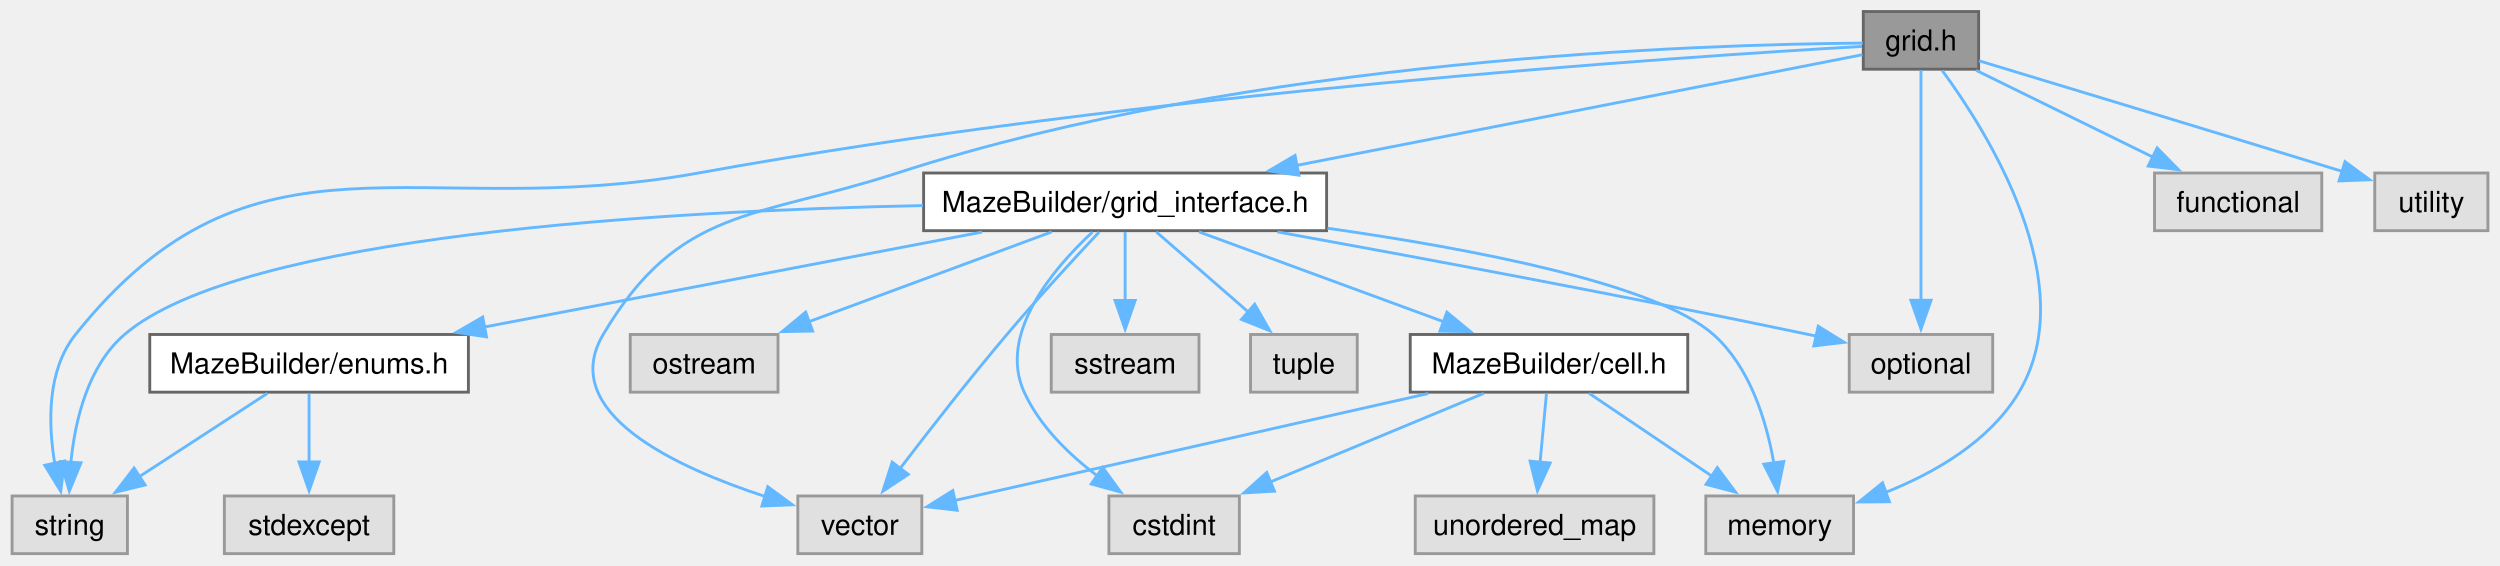
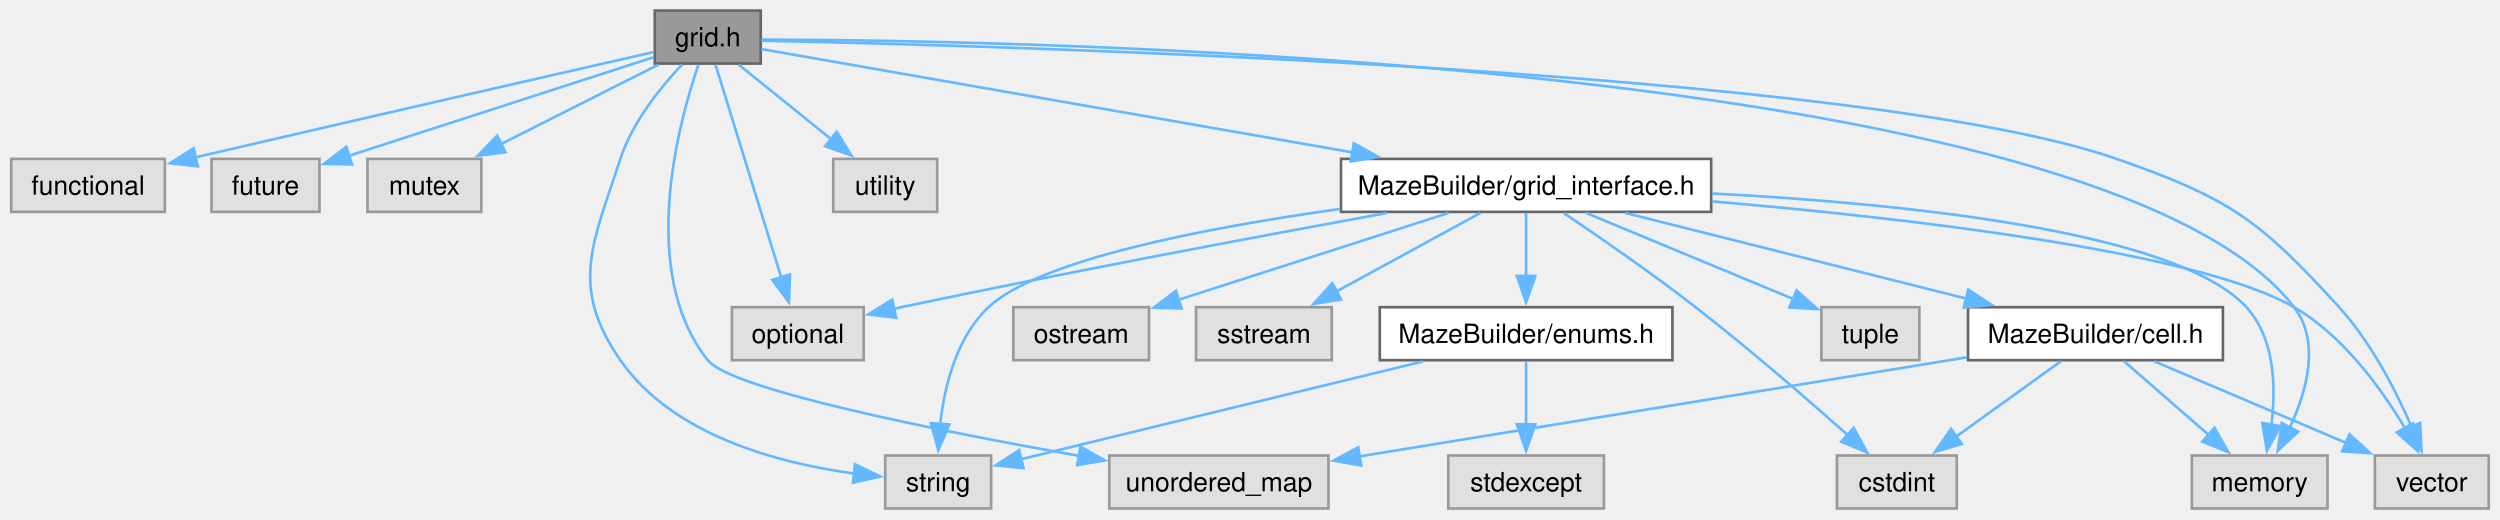
- <svg xmlns="http://www.w3.org/2000/svg" xmlns:xlink="http://www.w3.org/1999/xlink" width="867pt" height="196pt" viewBox="0.00 0.00 866.62 196.00">
+ <svg xmlns="http://www.w3.org/2000/svg" xmlns:xlink="http://www.w3.org/1999/xlink" width="944pt" height="196pt" viewBox="0.00 0.00 943.50 196.00">
  <g id="graph0" class="graph" transform="scale(1 1) rotate(0) translate(4 192)">
    <g id="Node000001" class="node">
      <g id="a_Node000001">
        <a xlink:title=" ">
-           <polygon fill="#999999" stroke="#666666" points="682,-188 642,-188 642,-168 682,-168 682,-188" />
-           <text text-anchor="middle" x="662" y="-174.5" font-family="Helvetica,sans-Serif" font-size="10.00">grid.h</text>
+           <polygon fill="#999999" stroke="#666666" points="283,-188 243,-188 243,-168 283,-168 283,-188" />
+           <text text-anchor="middle" x="263" y="-174.5" font-family="Helvetica,sans-Serif" font-size="10.00">grid.h</text>
        </a>
      </g>
    </g>
    <g id="Node000002" class="node">
      <g id="a_Node000002">
        <a xlink:title=" ">
-           <polygon fill="#e0e0e0" stroke="#999999" points="315.5,-20 272.5,-20 272.5,0 315.5,0 315.5,-20" />
-           <text text-anchor="middle" x="294" y="-6.5" font-family="Helvetica,sans-Serif" font-size="10.00">vector</text>
+           <polygon fill="#e0e0e0" stroke="#999999" points="58,-132 0,-132 0,-112 58,-112 58,-132" />
+           <text text-anchor="middle" x="29" y="-118.5" font-family="Helvetica,sans-Serif" font-size="10.00">functional</text>
        </a>
      </g>
    </g>
    <g id="edge1_Node000001_Node000002" class="edge">
      <g id="a_edge1_Node000001_Node000002">
        <a xlink:title=" ">
-           <path fill="none" stroke="#63b8ff" d="M641.8,-177.05C586.69,-176.65 429.6,-171.83 307,-132 257.81,-116.02 231.34,-120.51 205,-76 189.05,-49.04 229.89,-29.98 261.41,-19.74" />
-           <polygon fill="#63b8ff" stroke="#63b8ff" points="262.08,-23.2 270.62,-16.93 260.03,-16.51 262.08,-23.2" />
+           <path fill="none" stroke="#63b8ff" d="M242.67,-172.38C208.87,-164.69 138.7,-148.68 69.54,-132.58" />
+           <polygon fill="#63b8ff" stroke="#63b8ff" points="70.46,-129.2 59.93,-130.34 68.87,-136.02 70.46,-129.2" />
        </a>
      </g>
    </g>
    <g id="Node000003" class="node">
      <g id="a_Node000003">
        <a xlink:title=" ">
-           <polygon fill="#e0e0e0" stroke="#999999" points="638.62,-20 587.38,-20 587.38,0 638.62,0 638.62,-20" />
-           <text text-anchor="middle" x="613" y="-6.5" font-family="Helvetica,sans-Serif" font-size="10.00">memory</text>
+           <polygon fill="#e0e0e0" stroke="#999999" points="116.38,-132 75.62,-132 75.62,-112 116.38,-112 116.38,-132" />
+           <text text-anchor="middle" x="96" y="-118.5" font-family="Helvetica,sans-Serif" font-size="10.00">future</text>
        </a>
      </g>
    </g>
    <g id="edge2_Node000001_Node000003" class="edge">
      <g id="a_edge2_Node000001_Node000003">
        <a xlink:title=" ">
-           <path fill="none" stroke="#63b8ff" d="M669.37,-167.55C685.02,-146.26 718.32,-93.5 696,-56 685.86,-38.97 666.79,-27.99 649.48,-21.14" />
-           <polygon fill="#63b8ff" stroke="#63b8ff" points="651.04,-17.99 640.45,-17.91 648.68,-24.57 651.04,-17.99" />
+           <path fill="none" stroke="#63b8ff" d="M242.52,-170.38C213.73,-161.07 161.02,-144.02 127.29,-133.12" />
+           <polygon fill="#63b8ff" stroke="#63b8ff" points="128.68,-129.89 118.09,-130.14 126.52,-136.55 128.68,-129.89" />
        </a>
      </g>
    </g>
    <g id="Node000004" class="node">
      <g id="a_Node000004">
        <a xlink:title=" ">
-           <polygon fill="#e0e0e0" stroke="#999999" points="40,-20 0,-20 0,0 40,0 40,-20" />
-           <text text-anchor="middle" x="20" y="-6.5" font-family="Helvetica,sans-Serif" font-size="10.00">string</text>
+           <polygon fill="#e0e0e0" stroke="#999999" points="177.5,-132 134.5,-132 134.5,-112 177.5,-112 177.5,-132" />
+           <text text-anchor="middle" x="156" y="-118.5" font-family="Helvetica,sans-Serif" font-size="10.00">mutex</text>
        </a>
      </g>
    </g>
    <g id="edge3_Node000001_Node000004" class="edge">
      <g id="a_edge3_Node000001_Node000004">
        <a xlink:title=" ">
-           <path fill="none" stroke="#63b8ff" d="M641.55,-175.91C580.07,-172.38 391.68,-159.92 238,-132 140.42,-114.27 83.89,-153.49 22,-76 12.08,-63.58 12.47,-45.17 14.82,-31.11" />
-           <polygon fill="#63b8ff" stroke="#63b8ff" points="18.18,-32.12 16.87,-21.61 11.34,-30.65 18.18,-32.12" />
+           <path fill="none" stroke="#63b8ff" d="M244.36,-167.59C227.97,-159.32 203.84,-147.14 184.94,-137.6" />
+           <polygon fill="#63b8ff" stroke="#63b8ff" points="186.64,-134.54 176.13,-133.16 183.49,-140.79 186.64,-134.54" />
        </a>
      </g>
    </g>
    <g id="Node000005" class="node">
      <g id="a_Node000005">
        <a xlink:title=" ">
-           <polygon fill="#e0e0e0" stroke="#999999" points="801,-132 743,-132 743,-112 801,-112 801,-132" />
-           <text text-anchor="middle" x="772" y="-118.5" font-family="Helvetica,sans-Serif" font-size="10.00">functional</text>
+           <polygon fill="#e0e0e0" stroke="#999999" points="874.62,-20 823.38,-20 823.38,0 874.62,0 874.62,-20" />
+           <text text-anchor="middle" x="849" y="-6.5" font-family="Helvetica,sans-Serif" font-size="10.00">memory</text>
        </a>
      </g>
    </g>
    <g id="edge4_Node000001_Node000005" class="edge">
      <g id="a_edge4_Node000001_Node000005">
        <a xlink:title=" ">
-           <path fill="none" stroke="#63b8ff" d="M681.16,-167.59C698.09,-159.28 723.05,-147.03 742.52,-137.47" />
-           <polygon fill="#63b8ff" stroke="#63b8ff" points="743.9,-140.7 751.33,-133.15 740.81,-134.41 743.9,-140.7" />
+           <path fill="none" stroke="#63b8ff" d="M283.39,-177.05C379.95,-176.83 789.5,-170.25 862,-76 871.97,-63.04 866.87,-44.46 860.36,-30.47" />
+           <polygon fill="#63b8ff" stroke="#63b8ff" points="863.55,-29.01 855.8,-21.78 857.35,-32.26 863.55,-29.01" />
        </a>
      </g>
    </g>
    <g id="Node000006" class="node">
      <g id="a_Node000006">
        <a xlink:title=" ">
-           <polygon fill="#e0e0e0" stroke="#999999" points="858.62,-132 819.38,-132 819.38,-112 858.62,-112 858.62,-132" />
-           <text text-anchor="middle" x="839" y="-118.5" font-family="Helvetica,sans-Serif" font-size="10.00">utility</text>
+           <polygon fill="#e0e0e0" stroke="#999999" points="321.88,-76 272.12,-76 272.12,-56 321.88,-56 321.88,-76" />
+           <text text-anchor="middle" x="297" y="-62.5" font-family="Helvetica,sans-Serif" font-size="10.00">optional</text>
        </a>
      </g>
    </g>
    <g id="edge5_Node000001_Node000006" class="edge">
      <g id="a_edge5_Node000001_Node000006">
        <a xlink:title=" ">
-           <path fill="none" stroke="#63b8ff" d="M682.12,-170.92C708.71,-162.88 757.28,-148.17 808.15,-132.55" />
-           <polygon fill="#63b8ff" stroke="#63b8ff" points="809.06,-135.94 817.59,-129.66 807,-129.25 809.06,-135.94" />
+           <path fill="none" stroke="#63b8ff" d="M265.9,-167.62C271.37,-149.92 283.33,-111.24 290.72,-87.32" />
+           <polygon fill="#63b8ff" stroke="#63b8ff" points="294.05,-88.39 293.66,-77.8 287.36,-86.32 294.05,-88.39" />
        </a>
      </g>
    </g>
    <g id="Node000007" class="node">
      <g id="a_Node000007">
        <a xlink:title=" ">
-           <polygon fill="#e0e0e0" stroke="#999999" points="686.88,-76 637.12,-76 637.12,-56 686.88,-56 686.88,-76" />
-           <text text-anchor="middle" x="662" y="-62.5" font-family="Helvetica,sans-Serif" font-size="10.00">optional</text>
+           <polygon fill="#e0e0e0" stroke="#999999" points="370,-20 330,-20 330,0 370,0 370,-20" />
+           <text text-anchor="middle" x="350" y="-6.5" font-family="Helvetica,sans-Serif" font-size="10.00">string</text>
        </a>
      </g>
    </g>
    <g id="edge6_Node000001_Node000007" class="edge">
      <g id="a_edge6_Node000001_Node000007">
        <a xlink:title=" ">
-           <path fill="none" stroke="#63b8ff" d="M662,-167.62C662,-150.01 662,-111.59 662,-87.65" />
-           <polygon fill="#63b8ff" stroke="#63b8ff" points="665.5,-87.87 662,-77.87 658.5,-87.87 665.5,-87.87" />
+           <path fill="none" stroke="#63b8ff" d="M253.35,-167.68C245.36,-159.24 234.58,-146 230,-132 219.49,-99.9 210.76,-83.76 230,-56 249.74,-27.52 289.88,-17.04 318.29,-13.19" />
+           <polygon fill="#63b8ff" stroke="#63b8ff" points="318.6,-16.68 328.15,-12.09 317.82,-9.72 318.6,-16.68" />
        </a>
      </g>
    </g>
    <g id="Node000008" class="node">
      <g id="a_Node000008">
-         <a xlink:href="grid__interface_8h.html" target="_top" xlink:title=" ">
-           <polygon fill="white" stroke="#666666" points="455.88,-132 316.12,-132 316.12,-112 455.88,-112 455.88,-132" />
-           <text text-anchor="middle" x="386" y="-118.5" font-family="Helvetica,sans-Serif" font-size="10.00">MazeBuilder/grid_interface.h</text>
+         <a xlink:title=" ">
+           <polygon fill="#e0e0e0" stroke="#999999" points="349.62,-132 310.38,-132 310.38,-112 349.62,-112 349.62,-132" />
+           <text text-anchor="middle" x="330" y="-118.5" font-family="Helvetica,sans-Serif" font-size="10.00">utility</text>
        </a>
      </g>
    </g>
    <g id="edge7_Node000001_Node000008" class="edge">
      <g id="a_edge7_Node000001_Node000008">
        <a xlink:title=" ">
-           <path fill="none" stroke="#63b8ff" d="M641.71,-173.03C600.86,-165.04 507.37,-146.75 445.47,-134.64" />
-           <polygon fill="#63b8ff" stroke="#63b8ff" points="446.27,-131.23 435.79,-132.74 444.93,-138.1 446.27,-131.23" />
-         </a>
-       </g>
-     </g>
-     <g id="edge8_Node000008_Node000002" class="edge">
-       <g id="a_edge8_Node000008_Node000002">
-         <a xlink:title=" ">
-           <path fill="none" stroke="#63b8ff" d="M376.99,-111.53C368.54,-102.54 355.65,-88.59 345,-76 332.01,-60.64 317.94,-42.6 307.88,-29.43" />
-           <polygon fill="#63b8ff" stroke="#63b8ff" points="310.8,-27.48 301.97,-21.63 305.22,-31.72 310.8,-27.48" />
-         </a>
-       </g>
-     </g>
-     <g id="edge12_Node000008_Node000003" class="edge">
-       <g id="a_edge12_Node000008_Node000003">
-         <a xlink:title=" ">
-           <path fill="none" stroke="#63b8ff" d="M456.16,-112.85C507.04,-105.62 570.23,-93.48 590,-76 602.76,-64.72 608.44,-45.89 610.97,-31.4" />
-           <polygon fill="#63b8ff" stroke="#63b8ff" points="614.43,-31.95 612.28,-21.57 607.49,-31.02 614.43,-31.95" />
-         </a>
-       </g>
-     </g>
-     <g id="edge9_Node000008_Node000004" class="edge">
-       <g id="a_edge9_Node000008_Node000004">
-         <a xlink:title=" ">
-           <path fill="none" stroke="#63b8ff" d="M315.9,-120.71C226.71,-118.89 79.39,-110.55 39,-76 26.29,-65.12 21.84,-46.25 20.39,-31.64" />
-           <polygon fill="#63b8ff" stroke="#63b8ff" points="23.89,-31.5 19.85,-21.71 16.9,-31.88 23.89,-31.5" />
-         </a>
-       </g>
-     </g>
-     <g id="edge14_Node000008_Node000007" class="edge">
-       <g id="a_edge14_Node000008_Node000007">
-         <a xlink:title=" ">
-           <path fill="none" stroke="#63b8ff" d="M438.83,-111.58C486.94,-102.86 559.88,-89.27 623,-76 623.98,-75.79 624.98,-75.58 625.98,-75.37" />
-           <polygon fill="#63b8ff" stroke="#63b8ff" points="626.37,-78.86 635.38,-73.28 624.86,-72.03 626.37,-78.86" />
+           <path fill="none" stroke="#63b8ff" d="M274.67,-167.59C284.28,-159.85 298.13,-148.69 309.57,-139.47" />
+           <polygon fill="#63b8ff" stroke="#63b8ff" points="311.7,-142.25 317.28,-133.25 307.3,-136.8 311.7,-142.25" />
        </a>
      </g>
    </g>
    <g id="Node000009" class="node">
      <g id="a_Node000009">
        <a xlink:title=" ">
-           <polygon fill="#e0e0e0" stroke="#999999" points="265.62,-76 214.38,-76 214.38,-56 265.62,-56 265.62,-76" />
-           <text text-anchor="middle" x="240" y="-62.5" font-family="Helvetica,sans-Serif" font-size="10.00">ostream</text>
-         </a>
-       </g>
-     </g>
-     <g id="edge10_Node000008_Node000009" class="edge">
-       <g id="a_edge10_Node000008_Node000009">
-         <a xlink:title=" ">
-           <path fill="none" stroke="#63b8ff" d="M360.57,-111.59C337.26,-102.97 302.5,-90.12 276.28,-80.42" />
-           <polygon fill="#63b8ff" stroke="#63b8ff" points="277.64,-77.19 267.05,-77 275.21,-83.76 277.64,-77.19" />
+           <polygon fill="#e0e0e0" stroke="#999999" points="935.5,-20 892.5,-20 892.5,0 935.5,0 935.5,-20" />
+           <text text-anchor="middle" x="914" y="-6.5" font-family="Helvetica,sans-Serif" font-size="10.00">vector</text>
+         </a>
+       </g>
+     </g>
+     <g id="edge8_Node000001_Node000009" class="edge">
+       <g id="a_edge8_Node000001_Node000009">
+         <a xlink:title=" ">
+           <path fill="none" stroke="#63b8ff" d="M283.23,-176.63C368.39,-174.88 697.76,-165.98 795,-132 837.36,-117.2 848.8,-109.18 879,-76 891.13,-62.67 900.5,-44.37 906.47,-30.58" />
+           <polygon fill="#63b8ff" stroke="#63b8ff" points="909.57,-32.26 910.11,-21.67 903.09,-29.61 909.57,-32.26" />
        </a>
      </g>
    </g>
    <g id="Node000010" class="node">
      <g id="a_Node000010">
        <a xlink:title=" ">
-           <polygon fill="#e0e0e0" stroke="#999999" points="411.62,-76 360.38,-76 360.38,-56 411.62,-56 411.62,-76" />
-           <text text-anchor="middle" x="386" y="-62.5" font-family="Helvetica,sans-Serif" font-size="10.00">sstream</text>
-         </a>
-       </g>
-     </g>
-     <g id="edge11_Node000008_Node000010" class="edge">
-       <g id="a_edge11_Node000008_Node000010">
-         <a xlink:title=" ">
-           <path fill="none" stroke="#63b8ff" d="M386,-111.59C386,-105.01 386,-95.96 386,-87.73" />
-           <polygon fill="#63b8ff" stroke="#63b8ff" points="389.5,-87.81 386,-77.81 382.5,-87.81 389.5,-87.81" />
+           <polygon fill="#e0e0e0" stroke="#999999" points="497.38,-20 414.62,-20 414.62,0 497.38,0 497.38,-20" />
+           <text text-anchor="middle" x="456" y="-6.5" font-family="Helvetica,sans-Serif" font-size="10.00">unordered_map</text>
+         </a>
+       </g>
+     </g>
+     <g id="edge9_Node000001_Node000010" class="edge">
+       <g id="a_edge9_Node000001_Node000010">
+         <a xlink:title=" ">
+           <path fill="none" stroke="#63b8ff" d="M259.48,-167.56C251.87,-145.36 236.62,-89.24 263,-56 271.81,-44.9 349.24,-29.44 403.3,-19.84" />
+           <polygon fill="#63b8ff" stroke="#63b8ff" points="403.72,-23.32 412.96,-18.15 402.51,-16.43 403.72,-23.32" />
        </a>
      </g>
    </g>
    <g id="Node000011" class="node">
      <g id="a_Node000011">
-         <a xlink:title=" ">
-           <polygon fill="#e0e0e0" stroke="#999999" points="425.62,-20 380.38,-20 380.38,0 425.62,0 425.62,-20" />
-           <text text-anchor="middle" x="403" y="-6.5" font-family="Helvetica,sans-Serif" font-size="10.00">cstdint</text>
-         </a>
-       </g>
-     </g>
-     <g id="edge13_Node000008_Node000011" class="edge">
-       <g id="a_edge13_Node000008_Node000011">
-         <a xlink:title=" ">
-           <path fill="none" stroke="#63b8ff" d="M374.67,-111.51C361.23,-99.02 341.73,-76.28 351,-56 356.38,-44.23 366.52,-34.36 376.43,-26.9" />
-           <polygon fill="#63b8ff" stroke="#63b8ff" points="378.22,-29.91 384.45,-21.35 374.24,-24.16 378.22,-29.91" />
+         <a xlink:href="grid__interface_8h.html" target="_top" xlink:title=" ">
+           <polygon fill="white" stroke="#666666" points="641.88,-132 502.12,-132 502.12,-112 641.88,-112 641.88,-132" />
+           <text text-anchor="middle" x="572" y="-118.5" font-family="Helvetica,sans-Serif" font-size="10.00">MazeBuilder/grid_interface.h</text>
+         </a>
+       </g>
+     </g>
+     <g id="edge10_Node000001_Node000011" class="edge">
+       <g id="a_edge10_Node000001_Node000011">
+         <a xlink:title=" ">
+           <path fill="none" stroke="#63b8ff" d="M283.27,-173.46C327.88,-165.66 436.17,-146.74 506.71,-134.41" />
+           <polygon fill="#63b8ff" stroke="#63b8ff" points="506.95,-137.92 516.2,-132.75 505.75,-131.03 506.95,-137.92" />
+         </a>
+       </g>
+     </g>
+     <g id="edge15_Node000011_Node000005" class="edge">
+       <g id="a_edge15_Node000011_Node000005">
+         <a xlink:title=" ">
+           <path fill="none" stroke="#63b8ff" d="M642.19,-118.94C713.63,-115.23 817.52,-104.89 844,-76 854.76,-64.25 855.2,-45.77 853.42,-31.51" />
+           <polygon fill="#63b8ff" stroke="#63b8ff" points="856.89,-31.09 851.74,-21.84 850,-32.29 856.89,-31.09" />
+         </a>
+       </g>
+     </g>
+     <g id="edge17_Node000011_Node000006" class="edge">
+       <g id="a_edge17_Node000011_Node000006">
+         <a xlink:title=" ">
+           <path fill="none" stroke="#63b8ff" d="M519.39,-111.57C471.49,-102.84 398.85,-89.24 336,-76 335.02,-75.79 334.02,-75.58 333.02,-75.36" />
+           <polygon fill="#63b8ff" stroke="#63b8ff" points="334.14,-72.03 323.62,-73.28 332.63,-78.86 334.14,-72.03" />
+         </a>
+       </g>
+     </g>
+     <g id="edge12_Node000011_Node000007" class="edge">
+       <g id="a_edge12_Node000011_Node000007">
+         <a xlink:title=" ">
+           <path fill="none" stroke="#63b8ff" d="M501.64,-113.08C450.91,-105.99 388.14,-93.91 369,-76 356.92,-64.69 352.38,-46.17 350.74,-31.78" />
+           <polygon fill="#63b8ff" stroke="#63b8ff" points="354.24,-31.72 350.04,-22 347.26,-32.22 354.24,-31.72" />
+         </a>
+       </g>
+     </g>
+     <g id="edge11_Node000011_Node000009" class="edge">
+       <g id="a_edge11_Node000011_Node000009">
+         <a xlink:title=" ">
+           <path fill="none" stroke="#63b8ff" d="M642.09,-115.97C715.67,-109.67 825.63,-97.07 862,-76 880.52,-65.28 895.01,-45.21 903.94,-30.2" />
+           <polygon fill="#63b8ff" stroke="#63b8ff" points="906.87,-32.13 908.7,-21.69 900.76,-28.71 906.87,-32.13" />
        </a>
      </g>
    </g>
    <g id="Node000012" class="node">
      <g id="a_Node000012">
        <a xlink:title=" ">
-           <polygon fill="#e0e0e0" stroke="#999999" points="466.5,-76 429.5,-76 429.5,-56 466.5,-56 466.5,-76" />
-           <text text-anchor="middle" x="448" y="-62.5" font-family="Helvetica,sans-Serif" font-size="10.00">tuple</text>
-         </a>
-       </g>
-     </g>
-     <g id="edge15_Node000008_Node000012" class="edge">
-       <g id="a_edge15_Node000008_Node000012">
-         <a xlink:title=" ">
-           <path fill="none" stroke="#63b8ff" d="M396.8,-111.59C405.6,-103.93 418.25,-92.91 428.77,-83.75" />
-           <polygon fill="#63b8ff" stroke="#63b8ff" points="430.94,-86.5 436.18,-77.29 426.34,-81.22 430.94,-86.5" />
+           <polygon fill="#e0e0e0" stroke="#999999" points="429.62,-76 378.38,-76 378.38,-56 429.62,-56 429.62,-76" />
+           <text text-anchor="middle" x="404" y="-62.5" font-family="Helvetica,sans-Serif" font-size="10.00">ostream</text>
+         </a>
+       </g>
+     </g>
+     <g id="edge13_Node000011_Node000012" class="edge">
+       <g id="a_edge13_Node000011_Node000012">
+         <a xlink:title=" ">
+           <path fill="none" stroke="#63b8ff" d="M542.74,-111.59C514.35,-102.47 471.2,-88.6 440.57,-78.75" />
+           <polygon fill="#63b8ff" stroke="#63b8ff" points="441.93,-75.52 431.34,-75.79 439.79,-82.18 441.93,-75.52" />
        </a>
      </g>
    </g>
    <g id="Node000013" class="node">
      <g id="a_Node000013">
-         <a xlink:href="enums_8h.html" target="_top" xlink:title="Enumerations for the maze builder program.">
-           <polygon fill="white" stroke="#666666" points="158.25,-76 47.75,-76 47.75,-56 158.25,-56 158.25,-76" />
-           <text text-anchor="middle" x="103" y="-62.5" font-family="Helvetica,sans-Serif" font-size="10.00">MazeBuilder/enums.h</text>
-         </a>
-       </g>
-     </g>
-     <g id="edge16_Node000008_Node000013" class="edge">
-       <g id="a_edge16_Node000008_Node000013">
-         <a xlink:title=" ">
-           <path fill="none" stroke="#63b8ff" d="M336.38,-111.53C288.34,-102.36 215.39,-88.45 163.87,-78.61" />
-           <polygon fill="#63b8ff" stroke="#63b8ff" points="164.53,-75.18 154.05,-76.74 163.22,-82.05 164.53,-75.18" />
+         <a xlink:title=" ">
+           <polygon fill="#e0e0e0" stroke="#999999" points="498.62,-76 447.38,-76 447.38,-56 498.62,-56 498.62,-76" />
+           <text text-anchor="middle" x="473" y="-62.5" font-family="Helvetica,sans-Serif" font-size="10.00">sstream</text>
+         </a>
+       </g>
+     </g>
+     <g id="edge14_Node000011_Node000013" class="edge">
+       <g id="a_edge14_Node000011_Node000013">
+         <a xlink:title=" ">
+           <path fill="none" stroke="#63b8ff" d="M554.76,-111.59C539.66,-103.36 517.47,-91.26 500.02,-81.74" />
+           <polygon fill="#63b8ff" stroke="#63b8ff" points="502.16,-78.92 491.71,-77.2 498.81,-85.07 502.16,-78.92" />
+         </a>
+       </g>
+     </g>
+     <g id="Node000014" class="node">
+       <g id="a_Node000014">
+         <a xlink:title=" ">
+           <polygon fill="#e0e0e0" stroke="#999999" points="734.62,-20 689.38,-20 689.38,0 734.62,0 734.62,-20" />
+           <text text-anchor="middle" x="712" y="-6.5" font-family="Helvetica,sans-Serif" font-size="10.00">cstdint</text>
+         </a>
+       </g>
+     </g>
+     <g id="edge16_Node000011_Node000014" class="edge">
+       <g id="a_edge16_Node000011_Node000014">
+         <a xlink:title=" ">
+           <path fill="none" stroke="#63b8ff" d="M586.26,-111.54C599.42,-102.68 619.37,-88.91 636,-76 656.22,-60.31 678.35,-41.13 693.49,-27.69" />
+           <polygon fill="#63b8ff" stroke="#63b8ff" points="695.68,-30.43 700.8,-21.16 691.01,-25.21 695.68,-30.43" />
        </a>
      </g>
    </g>
    <g id="Node000015" class="node">
      <g id="a_Node000015">
-         <a xlink:href="cell_8h.html" target="_top" xlink:title=" ">
-           <polygon fill="white" stroke="#666666" points="581.12,-76 484.88,-76 484.88,-56 581.12,-56 581.12,-76" />
-           <text text-anchor="middle" x="533" y="-62.5" font-family="Helvetica,sans-Serif" font-size="10.00">MazeBuilder/cell.h</text>
-         </a>
-       </g>
-     </g>
-     <g id="edge19_Node000008_Node000015" class="edge">
-       <g id="a_edge19_Node000008_Node000015">
-         <a xlink:title=" ">
-           <path fill="none" stroke="#63b8ff" d="M411.61,-111.59C435.07,-102.97 470.07,-90.12 496.47,-80.42" />
-           <polygon fill="#63b8ff" stroke="#63b8ff" points="497.59,-83.73 505.77,-77 495.18,-77.16 497.59,-83.73" />
-         </a>
-       </g>
-     </g>
-     <g id="edge17_Node000013_Node000004" class="edge">
-       <g id="a_edge17_Node000013_Node000004">
-         <a xlink:title=" ">
-           <path fill="none" stroke="#63b8ff" d="M88.54,-55.59C76.24,-47.59 58.32,-35.93 43.89,-26.54" />
-           <polygon fill="#63b8ff" stroke="#63b8ff" points="46.13,-23.82 35.84,-21.3 42.31,-29.69 46.13,-23.82" />
-         </a>
-       </g>
-     </g>
-     <g id="Node000014" class="node">
-       <g id="a_Node000014">
-         <a xlink:title=" ">
-           <polygon fill="#e0e0e0" stroke="#999999" points="132.38,-20 73.62,-20 73.62,0 132.38,0 132.38,-20" />
-           <text text-anchor="middle" x="103" y="-6.5" font-family="Helvetica,sans-Serif" font-size="10.00">stdexcept</text>
-         </a>
-       </g>
-     </g>
-     <g id="edge18_Node000013_Node000014" class="edge">
-       <g id="a_edge18_Node000013_Node000014">
-         <a xlink:title=" ">
-           <path fill="none" stroke="#63b8ff" d="M103,-55.59C103,-49.01 103,-39.96 103,-31.73" />
-           <polygon fill="#63b8ff" stroke="#63b8ff" points="106.5,-31.81 103,-21.81 99.5,-31.81 106.5,-31.81" />
-         </a>
-       </g>
-     </g>
-     <g id="edge21_Node000015_Node000002" class="edge">
-       <g id="a_edge21_Node000015_Node000002">
-         <a xlink:title=" ">
-           <path fill="none" stroke="#63b8ff" d="M491.1,-55.53C444.35,-44.97 369.7,-28.1 326.94,-18.44" />
-           <polygon fill="#63b8ff" stroke="#63b8ff" points="327.78,-15.04 317.25,-16.25 326.24,-21.87 327.78,-15.04" />
-         </a>
-       </g>
-     </g>
-     <g id="edge20_Node000015_Node000003" class="edge">
-       <g id="a_edge20_Node000015_Node000003">
-         <a xlink:title=" ">
-           <path fill="none" stroke="#63b8ff" d="M546.93,-55.59C558.68,-47.67 575.73,-36.16 589.57,-26.82" />
-           <polygon fill="#63b8ff" stroke="#63b8ff" points="591.37,-29.82 597.7,-21.33 587.46,-24.02 591.37,-29.82" />
-         </a>
-       </g>
-     </g>
-     <g id="edge23_Node000015_Node000011" class="edge">
-       <g id="a_edge23_Node000015_Node000011">
-         <a xlink:title=" ">
-           <path fill="none" stroke="#63b8ff" d="M510.36,-55.59C489.88,-47.09 459.48,-34.46 436.25,-24.81" />
-           <polygon fill="#63b8ff" stroke="#63b8ff" points="437.8,-21.66 427.22,-21.06 435.11,-28.13 437.8,-21.66" />
+         <a xlink:title=" ">
+           <polygon fill="#e0e0e0" stroke="#999999" points="720.5,-76 683.5,-76 683.5,-56 720.5,-56 720.5,-76" />
+           <text text-anchor="middle" x="702" y="-62.5" font-family="Helvetica,sans-Serif" font-size="10.00">tuple</text>
+         </a>
+       </g>
+     </g>
+     <g id="edge18_Node000011_Node000015" class="edge">
+       <g id="a_edge18_Node000011_Node000015">
+         <a xlink:title=" ">
+           <path fill="none" stroke="#63b8ff" d="M594.64,-111.59C616.37,-102.57 649.29,-88.9 672.94,-79.07" />
+           <polygon fill="#63b8ff" stroke="#63b8ff" points="674.11,-82.38 682,-75.31 671.42,-75.91 674.11,-82.38" />
        </a>
      </g>
    </g>
    <g id="Node000016" class="node">
      <g id="a_Node000016">
-         <a xlink:title=" ">
-           <polygon fill="#e0e0e0" stroke="#999999" points="569.38,-20 486.62,-20 486.62,0 569.38,0 569.38,-20" />
-           <text text-anchor="middle" x="528" y="-6.5" font-family="Helvetica,sans-Serif" font-size="10.00">unordered_map</text>
-         </a>
-       </g>
-     </g>
-     <g id="edge22_Node000015_Node000016" class="edge">
-       <g id="a_edge22_Node000015_Node000016">
-         <a xlink:title=" ">
-           <path fill="none" stroke="#63b8ff" d="M532.13,-55.59C531.52,-49.01 530.68,-39.96 529.92,-31.73" />
-           <polygon fill="#63b8ff" stroke="#63b8ff" points="533.41,-31.44 529,-21.81 526.44,-32.09 533.41,-31.44" />
+         <a xlink:href="enums_8h.html" target="_top" xlink:title="Enumerations for the maze builder program.">
+           <polygon fill="white" stroke="#666666" points="627.25,-76 516.75,-76 516.75,-56 627.25,-56 627.25,-76" />
+           <text text-anchor="middle" x="572" y="-62.5" font-family="Helvetica,sans-Serif" font-size="10.00">MazeBuilder/enums.h</text>
+         </a>
+       </g>
+     </g>
+     <g id="edge19_Node000011_Node000016" class="edge">
+       <g id="a_edge19_Node000011_Node000016">
+         <a xlink:title=" ">
+           <path fill="none" stroke="#63b8ff" d="M572,-111.59C572,-105.01 572,-95.96 572,-87.73" />
+           <polygon fill="#63b8ff" stroke="#63b8ff" points="575.5,-87.81 572,-77.81 568.5,-87.81 575.5,-87.81" />
+         </a>
+       </g>
+     </g>
+     <g id="Node000018" class="node">
+       <g id="a_Node000018">
+         <a xlink:href="cell_8h.html" target="_top" xlink:title=" ">
+           <polygon fill="white" stroke="#666666" points="835.12,-76 738.88,-76 738.88,-56 835.12,-56 835.12,-76" />
+           <text text-anchor="middle" x="787" y="-62.5" font-family="Helvetica,sans-Serif" font-size="10.00">MazeBuilder/cell.h</text>
+         </a>
+       </g>
+     </g>
+     <g id="edge22_Node000011_Node000018" class="edge">
+       <g id="a_edge22_Node000011_Node000018">
+         <a xlink:title=" ">
+           <path fill="none" stroke="#63b8ff" d="M609.45,-111.59C645.15,-102.63 699.1,-89.08 738.16,-79.27" />
+           <polygon fill="#63b8ff" stroke="#63b8ff" points="738.94,-82.68 747.79,-76.85 737.24,-75.89 738.94,-82.68" />
+         </a>
+       </g>
+     </g>
+     <g id="edge20_Node000016_Node000007" class="edge">
+       <g id="a_edge20_Node000016_Node000007">
+         <a xlink:title=" ">
+           <path fill="none" stroke="#63b8ff" d="M533.08,-55.53C489.93,-45.04 421.2,-28.32 381.36,-18.63" />
+           <polygon fill="#63b8ff" stroke="#63b8ff" points="382.24,-15.24 371.7,-16.28 380.59,-22.04 382.24,-15.24" />
+         </a>
+       </g>
+     </g>
+     <g id="Node000017" class="node">
+       <g id="a_Node000017">
+         <a xlink:title=" ">
+           <polygon fill="#e0e0e0" stroke="#999999" points="601.38,-20 542.62,-20 542.62,0 601.38,0 601.38,-20" />
+           <text text-anchor="middle" x="572" y="-6.5" font-family="Helvetica,sans-Serif" font-size="10.00">stdexcept</text>
+         </a>
+       </g>
+     </g>
+     <g id="edge21_Node000016_Node000017" class="edge">
+       <g id="a_edge21_Node000016_Node000017">
+         <a xlink:title=" ">
+           <path fill="none" stroke="#63b8ff" d="M572,-55.59C572,-49.01 572,-39.96 572,-31.73" />
+           <polygon fill="#63b8ff" stroke="#63b8ff" points="575.5,-31.81 572,-21.81 568.5,-31.81 575.5,-31.81" />
+         </a>
+       </g>
+     </g>
+     <g id="edge23_Node000018_Node000005" class="edge">
+       <g id="a_edge23_Node000018_Node000005">
+         <a xlink:title=" ">
+           <path fill="none" stroke="#63b8ff" d="M797.8,-55.59C806.6,-47.93 819.25,-36.91 829.77,-27.75" />
+           <polygon fill="#63b8ff" stroke="#63b8ff" points="831.94,-30.5 837.18,-21.29 827.34,-25.22 831.94,-30.5" />
+         </a>
+       </g>
+     </g>
+     <g id="edge24_Node000018_Node000009" class="edge">
+       <g id="a_edge24_Node000018_Node000009">
+         <a xlink:title=" ">
+           <path fill="none" stroke="#63b8ff" d="M809.12,-55.59C829.15,-47.08 858.92,-34.42 881.62,-24.77" />
+           <polygon fill="#63b8ff" stroke="#63b8ff" points="882.91,-28.02 890.74,-20.89 880.17,-21.58 882.91,-28.02" />
+         </a>
+       </g>
+     </g>
+     <g id="edge25_Node000018_Node000010" class="edge">
+       <g id="a_edge25_Node000018_Node000010">
+         <a xlink:title=" ">
+           <path fill="none" stroke="#63b8ff" d="M738.52,-57.09C677.32,-47.11 572.43,-29.99 509.12,-19.67" />
+           <polygon fill="#63b8ff" stroke="#63b8ff" points="509.73,-16.22 499.29,-18.06 508.6,-23.13 509.73,-16.22" />
+         </a>
+       </g>
+     </g>
+     <g id="edge26_Node000018_Node000014" class="edge">
+       <g id="a_edge26_Node000018_Node000014">
+         <a xlink:title=" ">
+           <path fill="none" stroke="#63b8ff" d="M773.94,-55.59C763.03,-47.74 747.25,-36.38 734.34,-27.09" />
+           <polygon fill="#63b8ff" stroke="#63b8ff" points="736.55,-24.37 726.39,-21.36 732.46,-30.05 736.55,-24.37" />
        </a>
      </g>
    </g>
  </g>
</svg>
